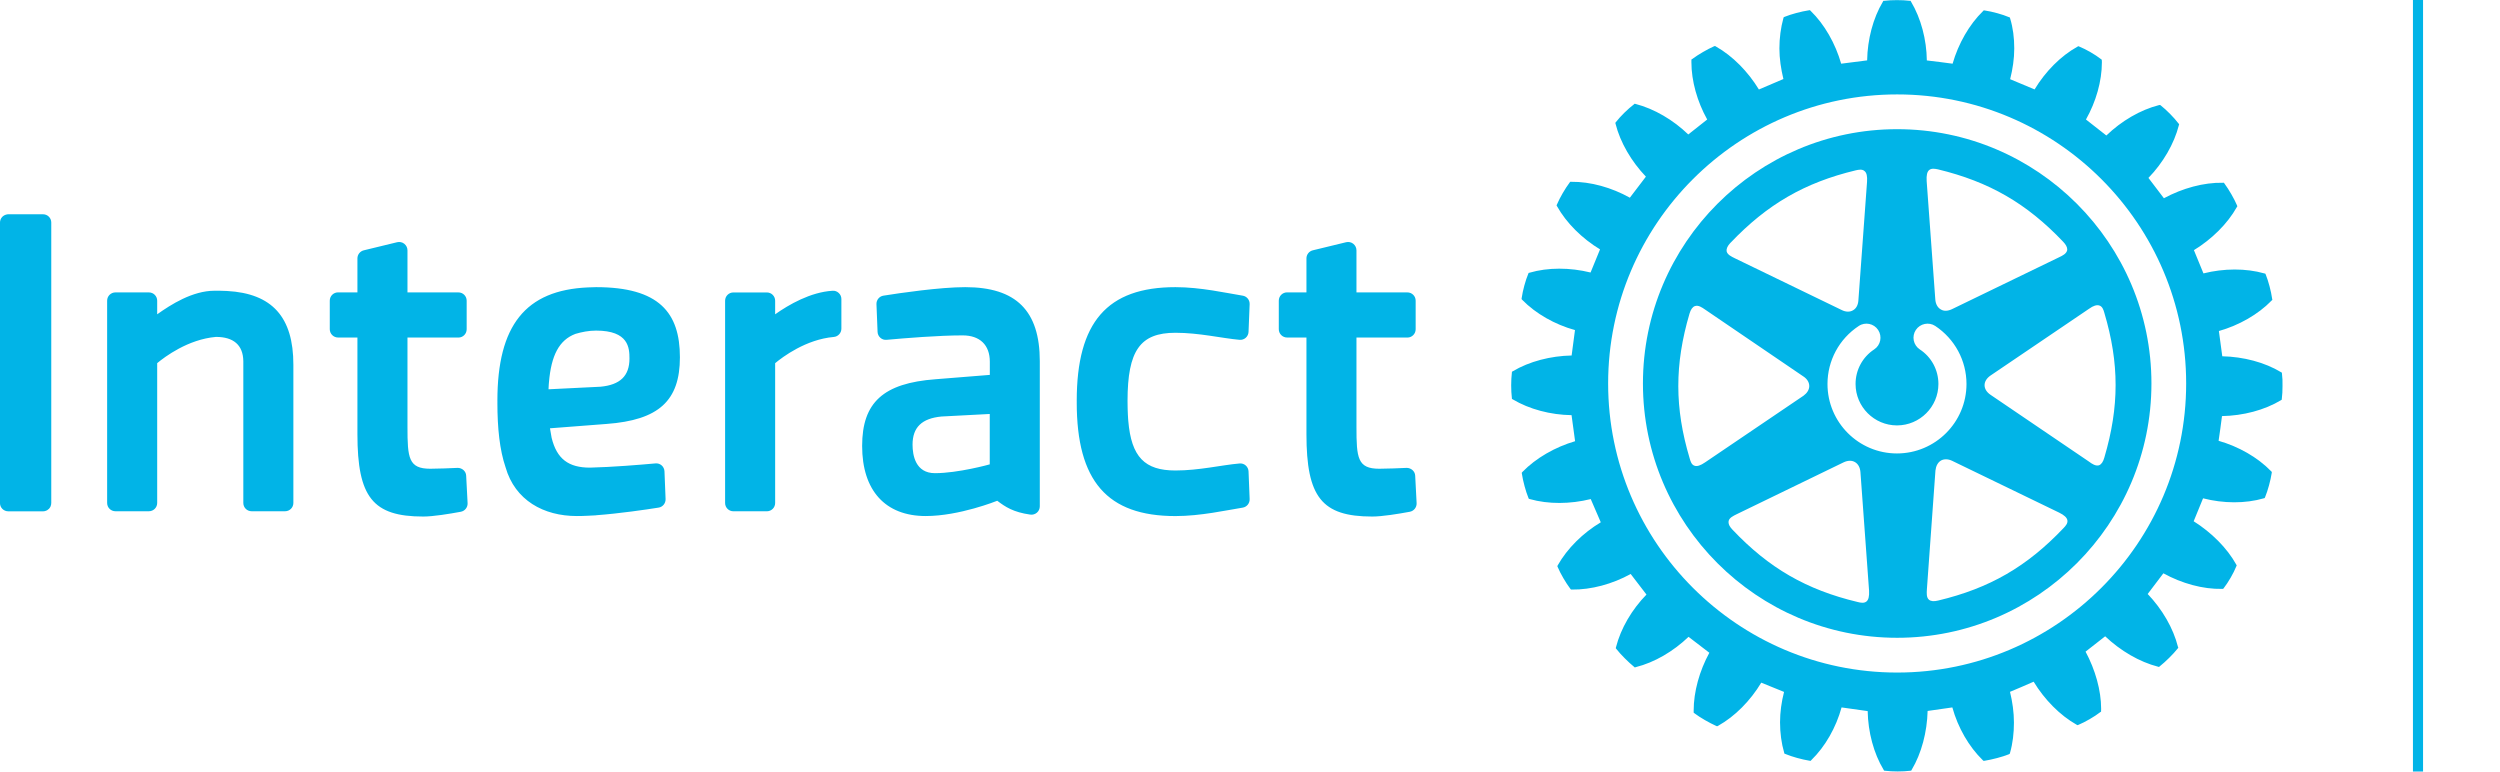
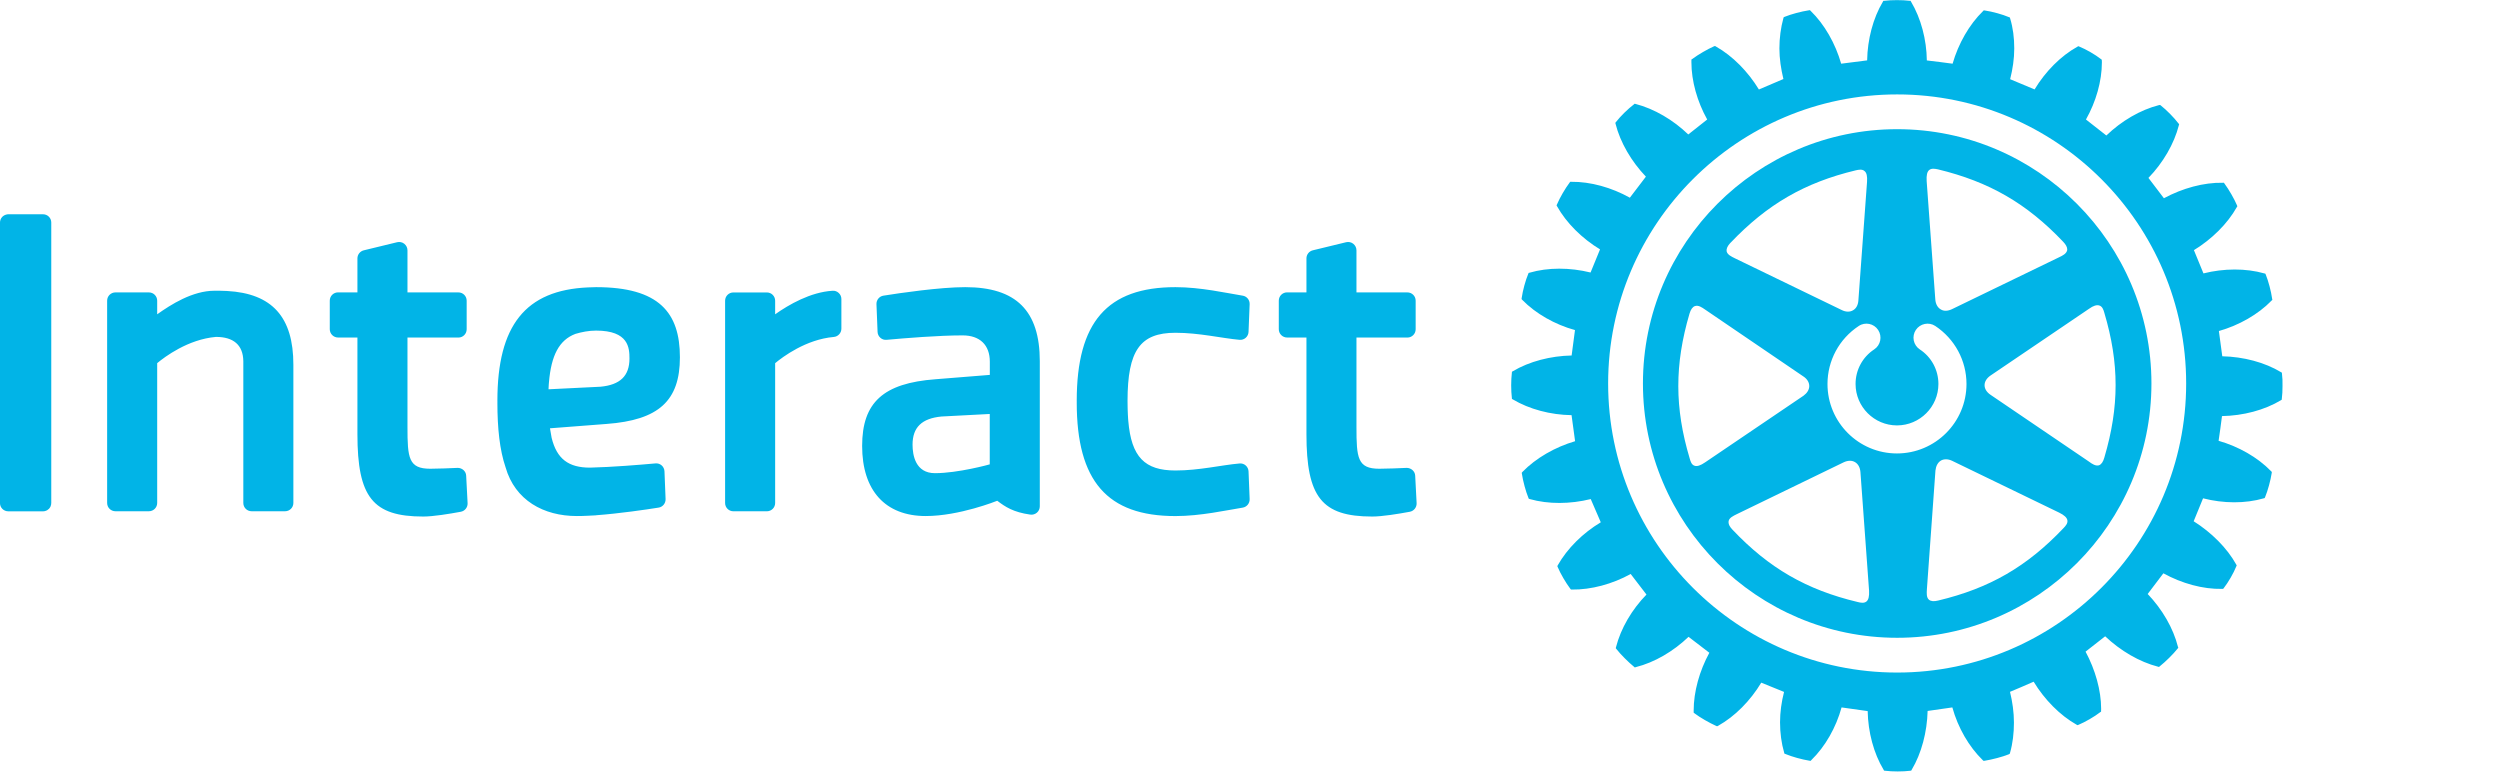
<svg xmlns="http://www.w3.org/2000/svg" version="1.2" viewBox="0 0 699.8 215.96" overflow="visible">
  <path fill="#01B4E7" d="M638.77 104.63l-.02-.3-.23-.14c-4.58-2.78-10.58-4.34-16.46-4.46-.12-.78-.85-6.28-.95-7.07 5.61-1.59 11-4.64 14.77-8.54l.2-.18-.06-.3c-.28-2.09-1.07-5.01-1.79-6.78l-.12-.26-.29-.07c-5.16-1.47-11.34-1.43-17.03 0-.27-.73-2.37-5.79-2.67-6.51 5-3.05 9.39-7.37 12.02-12.06l.14-.22-.11-.29c-.76-1.8-2.28-4.42-3.49-6.06l-.17-.23h-.31c-5.31-.11-11.25 1.51-16.48 4.33-.46-.64-3.87-5.07-4.33-5.69 4.08-4.21 7.19-9.53 8.52-14.75l.08-.29-.2-.22c-1.21-1.6-3.33-3.75-4.92-5l-.22-.16-.3.04c-5.23 1.33-10.53 4.45-14.74 8.51-.65-.49-5.07-3.95-5.71-4.48 2.81-4.97 4.46-10.72 4.46-16.02 0-.14-.03-.71-.03-.71l-.22-.17c-1.63-1.28-4.21-2.76-6.09-3.52l-.26-.1-.23.13c-4.69 2.6-8.99 6.96-12.01 11.97-.76-.29-6.13-2.56-6.84-2.86.71-2.82 1.15-5.72 1.15-8.61 0-2.92-.35-5.79-1.15-8.39l-.07-.27-.29-.11c-1.77-.76-4.61-1.54-6.71-1.85l-.31-.05-.19.2c-3.88 3.76-6.92 9.12-8.54 14.74-.8-.13-6.36-.82-7.21-.91-.07-5.82-1.64-11.79-4.41-16.43l-.14-.26-.29-.01c-2.01-.25-5.05-.25-7.01 0l-.32.01-.14.26c-2.75 4.59-4.3 10.56-4.4 16.41-.81.11-6.46.8-7.27.93-1.62-5.65-4.67-11.03-8.53-14.77l-.22-.22-.32.05c-2.07.31-4.95 1.08-6.73 1.81l-.27.11-.1.27c-.73 2.64-1.12 5.55-1.12 8.49 0 2.84.45 5.76 1.12 8.55-.71.31-6.14 2.64-6.86 2.93-3.04-5-7.35-9.39-12.03-12.03l-.26-.15-.29.1c-1.79.79-4.4 2.29-6.05 3.53l-.26.16v.77c0 5.25 1.63 11.02 4.42 16.02-.61.5-4.69 3.7-5.3 4.19-4.21-4.07-9.52-7.19-14.77-8.55l-.26-.05-.2.19c-1.61 1.21-3.77 3.32-5.01 4.93l-.18.23.07.28c1.31 5.21 4.44 10.54 8.49 14.78-.44.62-4 5.25-4.49 5.89-5.09-2.84-11.01-4.52-16.44-4.45l-.27.01-.18.25c-1.19 1.58-2.69 4.13-3.51 6.07l-.12.25.14.27c2.6 4.66 7 9.02 12.03 12.07-.28.72-2.33 5.74-2.65 6.47-5.77-1.43-11.93-1.45-17.06.05l-.28.07-.1.25c-.76 1.8-1.54 4.64-1.84 6.77l-.04.29.2.23c3.75 3.85 9.13 6.9 14.76 8.46-.12.8-.85 6.35-.94 7.11-5.85.11-11.87 1.66-16.46 4.41l-.25.14-.02.3c-.12 1.01-.19 2.26-.19 3.52 0 1.25.07 2.5.19 3.5l.02.29.25.13c4.6 2.75 10.56 4.33 16.44 4.41.11.8.9 6.51.99 7.29-5.64 1.66-10.98 4.74-14.73 8.59l-.2.24.03.26c.32 2.11 1.1 5.01 1.83 6.76l.11.26.27.09c5.21 1.48 11.36 1.42 17.07 0 .29.72 2.5 5.77 2.81 6.5-5 2.99-9.38 7.32-12.03 12.01l-.13.26.1.26c.77 1.84 2.3 4.45 3.52 6.06l.19.23.26.01c5.38.07 11.31-1.52 16.46-4.36.48.61 3.96 5.14 4.42 5.76-4.05 4.14-7.19 9.45-8.53 14.73l-.07.27.17.23c1.24 1.58 3.37 3.7 4.94 4.98l.23.2.28-.1c5.21-1.3 10.5-4.4 14.76-8.48.65.5 5.15 3.97 5.82 4.46-2.77 5.09-4.39 10.9-4.39 16.18v.59l.26.2c1.57 1.19 4.13 2.65 6.04 3.51l.26.1.28-.13c4.7-2.62 9.04-7.02 12.08-12.08.7.29 5.65 2.29 6.38 2.59-.71 2.79-1.12 5.66-1.12 8.5 0 2.97.39 5.88 1.15 8.49l.07.28.29.11c1.78.76 4.64 1.54 6.74 1.88l.32.04.2-.23c3.89-3.78 6.93-9.16 8.45-14.73.82.13 6.51.94 7.31 1.03.11 5.87 1.69 11.85 4.45 16.41l.13.25.31.04c2.02.26 5.03.26 7.01 0l.29-.04.14-.25c2.73-4.56 4.3-10.55 4.45-16.45.79-.11 6.12-.86 6.92-.99 1.57 5.66 4.63 11 8.52 14.77l.22.19.26-.02c2.12-.34 5-1.09 6.79-1.81l.26-.13.09-.26c.76-2.63 1.1-5.53 1.1-8.49 0-2.87-.41-5.79-1.1-8.61.73-.28 5.9-2.51 6.62-2.84 3.04 5.02 7.37 9.42 12.04 12.05l.23.12.28-.1c1.85-.77 4.48-2.28 6.09-3.54l.23-.14s.02-.62.02-.79c0-5.17-1.64-10.95-4.36-16.01.61-.49 4.88-3.8 5.49-4.3 4.27 4.05 9.58 7.17 14.79 8.51l.28.08.22-.2c1.59-1.25 3.76-3.39 4.99-4.94l.19-.25-.1-.26c-1.3-5.2-4.4-10.52-8.47-14.78.47-.62 3.92-5.15 4.39-5.79 5.16 2.84 11.09 4.48 16.43 4.36h.29l.18-.21c1.27-1.63 2.75-4.18 3.52-6.11l.11-.25-.14-.26c-2.55-4.59-6.91-8.95-11.91-12.1.29-.71 2.33-5.7 2.63-6.42 5.67 1.46 11.82 1.51 17 0l.25-.08.12-.26c.76-1.83 1.53-4.66 1.85-6.75l.03-.29-.22-.22c-3.76-3.89-9.1-6.9-14.68-8.5.12-.78.88-6.13.95-6.92 5.92-.1 11.92-1.68 16.5-4.44l.23-.15.02-.31c.14-.97.19-2.25.19-3.5.04-1.22-.02-2.46-.15-3.44m-107.72 83.63c-44.6 0-80.9-36.3-80.9-80.92 0-44.61 36.3-80.91 80.9-80.91 44.62 0 80.9 36.29 80.9 80.91s-36.29 80.92-80.9 80.92" />
-   <path fill="#01B4E7" d="M531.05 36.16c-39.23 0-71.16 31.94-71.16 71.18 0 39.26 31.93 71.19 71.16 71.19 39.24 0 71.18-31.93 71.18-71.19 0-39.24-31.94-71.18-71.18-71.18M540 47.61c.68-.56 1.6-.38 2.49-.2 14.3 3.46 24.81 9.5 35.05 20.28.73.77 1.12 1.48 1.12 2.12 0 .06-.02.16-.02.25-.22.98-1.31 1.51-2.29 1.97L546.4 86.54c-1.18.56-2.28.61-3.14.07-.88-.5-1.43-1.49-1.53-2.78l-2.42-33.17c-.09-1.59.12-2.56.69-3.05m-55.59 20.33h.02c10.25-10.76 20.73-16.83 35.03-20.26.88-.2 1.83-.37 2.45.2.61.47.82 1.45.71 3.04l-2.42 33.17c-.08 1.27-.61 2.28-1.51 2.77-.87.52-2.01.5-3.14-.07L485.63 72.3c-.98-.49-2.12-1-2.32-1.99-.09-.67.24-1.47 1.1-2.37m-7.11 61.48c-1.3.89-2.26 1.21-2.99.94-.82-.28-1.09-1.18-1.34-2.06-4.23-14.13-4.23-26.25-.05-40.49.36-1.22.87-1.9 1.52-2.13.96-.34 1.96.36 2.86.98l27.51 18.72c1.04.68 1.64 1.65 1.64 2.69 0 1-.6 1.96-1.6 2.69l-27.55 18.66zm45.16 38.95c-.66.53-1.57.37-2.48.14-14.29-3.41-24.81-9.46-35.03-20.25-.74-.77-1.1-1.45-1.1-2.06 0-.11 0-.17.02-.3.14-.94 1.3-1.49 2.26-1.96l29.95-14.53c1.17-.55 2.3-.58 3.18-.05.86.51 1.4 1.48 1.51 2.75l2.42 33.24c.08 1.57-.15 2.54-.73 3.02m8.53-41.44c-10.73 0-19.44-8.72-19.44-19.44 0-6.54 3.26-12.62 8.75-16.24 1.8-1.21 4.24-.69 5.43 1.11 1.19 1.81.71 4.25-1.1 5.44a11.533 11.533 0 00-5.22 9.69c0 6.38 5.21 11.59 11.59 11.59 6.4 0 11.6-5.21 11.6-11.59 0-3.92-1.94-7.55-5.22-9.69a3.92 3.92 0 01-1.1-5.44c1.19-1.79 3.63-2.31 5.43-1.12 5.46 3.62 8.75 9.69 8.75 16.25-.01 10.73-8.74 19.44-19.47 19.44m46.59 20.94c-10.2 10.74-20.65 16.79-35.03 20.23-1.22.31-2.06.21-2.59-.22-.75-.63-.65-1.89-.58-2.98l2.39-33.19c.15-1.29.66-2.27 1.57-2.81.88-.47 2.01-.44 3.12.1l29.95 14.5c1.4.69 2.15 1.37 2.29 2.12.16.84-.45 1.57-1.12 2.25m10.1-62.34c.81.27 1.13 1.16 1.37 2.05 4.2 14.14 4.2 26.24 0 40.49-.34 1.22-.83 1.9-1.48 2.17-.94.29-1.97-.38-2.83-1.03l-27.54-18.69c-1.06-.71-1.68-1.67-1.68-2.7 0-1.01.6-1.97 1.68-2.71l27.54-18.66c1.24-.9 2.21-1.18 2.94-.92M128.07 130.97c-1.88.08-5.39.24-7.62.24-6.08 0-6.39-2.99-6.39-11.67V94.49h14.25c1.29 0 2.32-1.04 2.32-2.33v-7.99c0-1.29-1.03-2.32-2.32-2.32h-14.25V70.07c0-.73-.34-1.39-.9-1.84-.56-.44-1.29-.59-1.98-.43l-9.35 2.27a2.334 2.334 0 00-1.78 2.27v9.5h-5.41c-1.29 0-2.33 1.03-2.33 2.32v7.99c0 1.29 1.04 2.33 2.33 2.33h5.41v27.02c0 17.67 4.3 23.09 18.42 23.09 2.8 0 7.28-.74 10.53-1.34a2.334 2.334 0 001.89-2.4l-.4-7.7c-.05-1.26-1.16-2.21-2.42-2.18M63.53 81.45c-.17-.03-.71-.05-1.81-.06-.16 0-.31-.01-.48-.01v.01c-.35-.01-.74-.01-1.17-.01-6.2 0-12.27 3.9-16.07 6.6v-3.81c0-1.29-1.04-2.32-2.33-2.32h-9.35c-1.29 0-2.33 1.03-2.33 2.32v56.62c0 1.29 1.04 2.32 2.33 2.32h9.35c1.29 0 2.33-1.03 2.33-2.32v-39.14c2.11-1.76 8.64-6.66 16.42-7.34.03-.01.05-.01.08-.02v.02c4.79 0 7.56 2.22 7.61 6.81v39.67c0 1.29 1.04 2.32 2.33 2.32h9.35c1.29 0 2.33-1.03 2.33-2.32v-38.68c.01-13.35-5.93-19.97-18.59-20.66M12.03 59.98H2.32c-.08 0-.15.02-.23.02l-.01-.02c-.05.01-.08.03-.13.04-.21.04-.42.1-.61.19-.07.03-.13.07-.19.1-.19.11-.37.24-.52.4-.04.04-.07.08-.11.13-.14.17-.27.37-.36.59-.01.03-.01.07-.02.1-.1.23-.14.49-.14.75 0 .01-.01.01-.01.02V140.81c0 1.3 1.04 2.32 2.34 2.32h9.71c.08 0 .15-.01.23-.02l.01.02c.04 0 .07-.02.12-.03.21-.04.42-.1.61-.19.07-.02.13-.06.19-.09.19-.12.36-.25.51-.4.04-.05.07-.09.11-.13.14-.17.27-.37.36-.59.01-.02.01-.06.02-.1.1-.23.14-.49.14-.76l.01-.01V62.31a2.299 2.299 0 00-2.32-2.33M329.02 93.15c6.66 0 12.85 1.51 17.92 1.97.64.07 1.28-.14 1.76-.56.47-.41.76-1.01.79-1.65l.31-7.77c.04-1.18-.8-2.21-1.96-2.38-4.53-.73-11.76-2.38-18.81-2.38-19.11 0-27.63 9.81-27.63 31.81 0 .16 0 .31.01.47h-.01c0 21.99 8.52 31.8 27.63 31.8 7.05 0 14.28-1.64 18.81-2.36 1.16-.18 2-1.21 1.96-2.39l-.31-7.77a2.34 2.34 0 00-.79-1.65c-.48-.43-1.12-.62-1.76-.55-5.08.44-11.26 1.96-17.92 1.96-8.56 0-12.34-3.75-13.19-13.89-.01-.2-.04-.4-.05-.61-.02-.38-.05-.79-.07-1.21-.02-.42-.04-.85-.05-1.31-.02-.29-.02-.61-.02-.91-.01-.52-.02-1.03-.02-1.57.01-14.07 3.52-19.05 13.4-19.05M393.71 130.97c-1.89.08-5.39.24-7.62.24-6.08 0-6.39-2.99-6.39-11.67V94.49h14.25c1.29 0 2.32-1.04 2.32-2.33v-7.99c0-1.29-1.03-2.32-2.32-2.32H379.7V70.07c0-.73-.34-1.39-.9-1.84-.56-.44-1.29-.59-1.98-.43l-9.35 2.27a2.325 2.325 0 00-1.77 2.27v9.5h-5.41c-1.29 0-2.33 1.03-2.33 2.32v7.99c0 1.29 1.04 2.33 2.33 2.33h5.41v27.02c0 17.67 4.3 23.09 18.42 23.09 2.8 0 7.29-.74 10.53-1.34a2.343 2.343 0 001.89-2.4l-.4-7.7c-.05-1.26-1.18-2.21-2.43-2.18M270.19 80.38c-7.05 0-18.35 1.65-22.89 2.38-1.16.17-2 1.2-1.96 2.38l.31 7.77c.02.64.32 1.24.79 1.65.48.43 1.12.63 1.76.56 5.07-.46 14.58-1.24 21.25-1.24 4.84 0 7.62 2.69 7.62 7.37v3.69l-15.22 1.22c-14.58 1.09-20.52 6.48-20.52 18.67 0 12.49 6.49 19.62 17.81 19.62 9.39 0 19.92-4.24 20.01-4.28 2.25 1.72 4.51 3.21 9.26 3.88.66.09 1.34-.11 1.85-.55.5-.43.8-1.08.8-1.76v-40.63c0-14.13-6.62-20.73-20.87-20.73m6.87 49.6c-.1.04-8.88 2.47-15.35 2.47-5.45 0-6.27-5.03-6.27-7.99 0-4.84 2.61-7.35 8.1-7.87l13.51-.71v14.1h.01zM190.32 100.01c0-12.48-5.82-19.63-23.47-19.63-.8 0-1.54.04-2.26.07-17.49.77-25.36 10.64-25.36 31.73 0 .17.01.32.01.47h-.01c0 7.23.64 13.31 2.28 18.13 2.65 9.29 10.68 13.67 19.95 13.67.94 0 1.97-.02 3.04-.08.77-.02 1.55-.06 2.36-.12v-.02c6.49-.48 14-1.58 17.49-2.14 1.16-.17 2-1.21 1.96-2.39l-.31-7.77c-.02-.62-.32-1.25-.79-1.66-.48-.42-1.12-.62-1.76-.55-4.37.39-12.01 1.03-18.3 1.18-5.98 0-9.29-2.41-10.74-8.36l-.46-2.65 15.85-1.22c14.58-1.08 20.52-6.47 20.52-18.66m-36.78 8.96c.02-.46.05-.91.07-1.35l.05-.57c.63-7.59 2.86-11.87 7.41-13.59 1.73-.51 3.7-.92 5.78-.92 9.16 0 9.35 4.87 9.35 7.84 0 4.84-2.61 7.35-8.1 7.87l-14.56.72zM233.05 81.39c-6.18.37-12.27 3.9-16.07 6.59v-3.8c0-1.29-1.04-2.32-2.33-2.32h-9.35c-1.29 0-2.33 1.03-2.33 2.32v56.62c0 1.29 1.04 2.32 2.33 2.32h9.35c1.29 0 2.33-1.03 2.33-2.32v-39.14c2.11-1.76 8.64-6.66 16.42-7.34 1.19-.1 2.12-1.11 2.12-2.32v-8.3c0-.65-.26-1.25-.74-1.69-.46-.44-1.1-.68-1.73-.62M675.43 0h2.83v215.96h-2.83z" />
+   <path fill="#01B4E7" d="M531.05 36.16c-39.23 0-71.16 31.94-71.16 71.18 0 39.26 31.93 71.19 71.16 71.19 39.24 0 71.18-31.93 71.18-71.19 0-39.24-31.94-71.18-71.18-71.18M540 47.61c.68-.56 1.6-.38 2.49-.2 14.3 3.46 24.81 9.5 35.05 20.28.73.77 1.12 1.48 1.12 2.12 0 .06-.02.16-.02.25-.22.98-1.31 1.51-2.29 1.97L546.4 86.54c-1.18.56-2.28.61-3.14.07-.88-.5-1.43-1.49-1.53-2.78l-2.42-33.17c-.09-1.59.12-2.56.69-3.05m-55.59 20.33h.02c10.25-10.76 20.73-16.83 35.03-20.26.88-.2 1.83-.37 2.45.2.61.47.82 1.45.71 3.04l-2.42 33.17c-.08 1.27-.61 2.28-1.51 2.77-.87.52-2.01.5-3.14-.07L485.63 72.3c-.98-.49-2.12-1-2.32-1.99-.09-.67.24-1.47 1.1-2.37m-7.11 61.48c-1.3.89-2.26 1.21-2.99.94-.82-.28-1.09-1.18-1.34-2.06-4.23-14.13-4.23-26.25-.05-40.49.36-1.22.87-1.9 1.52-2.13.96-.34 1.96.36 2.86.98l27.51 18.72c1.04.68 1.64 1.65 1.64 2.69 0 1-.6 1.96-1.6 2.69l-27.55 18.66zm45.16 38.95c-.66.53-1.57.37-2.48.14-14.29-3.41-24.81-9.46-35.03-20.25-.74-.77-1.1-1.45-1.1-2.06 0-.11 0-.17.02-.3.14-.94 1.3-1.49 2.26-1.96l29.95-14.53c1.17-.55 2.3-.58 3.18-.05.86.51 1.4 1.48 1.51 2.75l2.42 33.24c.08 1.57-.15 2.54-.73 3.02m8.53-41.44c-10.73 0-19.44-8.72-19.44-19.44 0-6.54 3.26-12.62 8.75-16.24 1.8-1.21 4.24-.69 5.43 1.11 1.19 1.81.71 4.25-1.1 5.44a11.533 11.533 0 00-5.22 9.69c0 6.38 5.21 11.59 11.59 11.59 6.4 0 11.6-5.21 11.6-11.59 0-3.92-1.94-7.55-5.22-9.69a3.92 3.92 0 01-1.1-5.44c1.19-1.79 3.63-2.31 5.43-1.12 5.46 3.62 8.75 9.69 8.75 16.25-.01 10.73-8.74 19.44-19.47 19.44m46.59 20.94c-10.2 10.74-20.65 16.79-35.03 20.23-1.22.31-2.06.21-2.59-.22-.75-.63-.65-1.89-.58-2.98l2.39-33.19c.15-1.29.66-2.27 1.57-2.81.88-.47 2.01-.44 3.12.1l29.95 14.5c1.4.69 2.15 1.37 2.29 2.12.16.84-.45 1.57-1.12 2.25m10.1-62.34c.81.27 1.13 1.16 1.37 2.05 4.2 14.14 4.2 26.24 0 40.49-.34 1.22-.83 1.9-1.48 2.17-.94.29-1.97-.38-2.83-1.03l-27.54-18.69c-1.06-.71-1.68-1.67-1.68-2.7 0-1.01.6-1.97 1.68-2.71l27.54-18.66c1.24-.9 2.21-1.18 2.94-.92M128.07 130.97c-1.88.08-5.39.24-7.62.24-6.08 0-6.39-2.99-6.39-11.67V94.49h14.25c1.29 0 2.32-1.04 2.32-2.33v-7.99c0-1.29-1.03-2.32-2.32-2.32h-14.25V70.07c0-.73-.34-1.39-.9-1.84-.56-.44-1.29-.59-1.98-.43l-9.35 2.27a2.334 2.334 0 00-1.78 2.27v9.5h-5.41c-1.29 0-2.33 1.03-2.33 2.32v7.99c0 1.29 1.04 2.33 2.33 2.33h5.41v27.02c0 17.67 4.3 23.09 18.42 23.09 2.8 0 7.28-.74 10.53-1.34a2.334 2.334 0 001.89-2.4l-.4-7.7c-.05-1.26-1.16-2.21-2.42-2.18M63.53 81.45c-.17-.03-.71-.05-1.81-.06-.16 0-.31-.01-.48-.01v.01c-.35-.01-.74-.01-1.17-.01-6.2 0-12.27 3.9-16.07 6.6v-3.81c0-1.29-1.04-2.32-2.33-2.32h-9.35c-1.29 0-2.33 1.03-2.33 2.32v56.62c0 1.29 1.04 2.32 2.33 2.32h9.35c1.29 0 2.33-1.03 2.33-2.32v-39.14c2.11-1.76 8.64-6.66 16.42-7.34.03-.01.05-.01.08-.02v.02c4.79 0 7.56 2.22 7.61 6.81v39.67c0 1.29 1.04 2.32 2.33 2.32h9.35c1.29 0 2.33-1.03 2.33-2.32v-38.68c.01-13.35-5.93-19.97-18.59-20.66M12.03 59.98H2.32c-.08 0-.15.02-.23.02l-.01-.02c-.05.01-.08.03-.13.04-.21.04-.42.1-.61.19-.07.03-.13.07-.19.1-.19.11-.37.24-.52.4-.04.04-.07.08-.11.13-.14.17-.27.37-.36.59-.01.03-.01.07-.02.1-.1.23-.14.49-.14.75 0 .01-.01.01-.01.02V140.81c0 1.3 1.04 2.32 2.34 2.32h9.71c.08 0 .15-.01.23-.02l.01.02c.04 0 .07-.02.12-.03.21-.04.42-.1.61-.19.07-.02.13-.06.19-.09.19-.12.36-.25.51-.4.04-.05.07-.09.11-.13.14-.17.27-.37.36-.59.01-.02.01-.06.02-.1.1-.23.14-.49.14-.76l.01-.01V62.31a2.299 2.299 0 00-2.32-2.33M329.02 93.15c6.66 0 12.85 1.51 17.92 1.97.64.07 1.28-.14 1.76-.56.47-.41.76-1.01.79-1.65l.31-7.77c.04-1.18-.8-2.21-1.96-2.38-4.53-.73-11.76-2.38-18.81-2.38-19.11 0-27.63 9.81-27.63 31.81 0 .16 0 .31.01.47h-.01c0 21.99 8.52 31.8 27.63 31.8 7.05 0 14.28-1.64 18.81-2.36 1.16-.18 2-1.21 1.96-2.39l-.31-7.77a2.34 2.34 0 00-.79-1.65c-.48-.43-1.12-.62-1.76-.55-5.08.44-11.26 1.96-17.92 1.96-8.56 0-12.34-3.75-13.19-13.89-.01-.2-.04-.4-.05-.61-.02-.38-.05-.79-.07-1.21-.02-.42-.04-.85-.05-1.31-.02-.29-.02-.61-.02-.91-.01-.52-.02-1.03-.02-1.57.01-14.07 3.52-19.05 13.4-19.05M393.71 130.97c-1.89.08-5.39.24-7.62.24-6.08 0-6.39-2.99-6.39-11.67V94.49h14.25c1.29 0 2.32-1.04 2.32-2.33v-7.99c0-1.29-1.03-2.32-2.32-2.32H379.7V70.07c0-.73-.34-1.39-.9-1.84-.56-.44-1.29-.59-1.98-.43l-9.35 2.27a2.325 2.325 0 00-1.77 2.27v9.5h-5.41c-1.29 0-2.33 1.03-2.33 2.32v7.99c0 1.29 1.04 2.33 2.33 2.33h5.41v27.02c0 17.67 4.3 23.09 18.42 23.09 2.8 0 7.29-.74 10.53-1.34a2.343 2.343 0 001.89-2.4l-.4-7.7c-.05-1.26-1.18-2.21-2.43-2.18M270.19 80.38c-7.05 0-18.35 1.65-22.89 2.38-1.16.17-2 1.2-1.96 2.38l.31 7.77c.02.64.32 1.24.79 1.65.48.43 1.12.63 1.76.56 5.07-.46 14.58-1.24 21.25-1.24 4.84 0 7.62 2.69 7.62 7.37v3.69l-15.22 1.22c-14.58 1.09-20.52 6.48-20.52 18.67 0 12.49 6.49 19.62 17.81 19.62 9.39 0 19.92-4.24 20.01-4.28 2.25 1.72 4.51 3.21 9.26 3.88.66.09 1.34-.11 1.85-.55.5-.43.8-1.08.8-1.76v-40.63c0-14.13-6.62-20.73-20.87-20.73m6.87 49.6c-.1.04-8.88 2.47-15.35 2.47-5.45 0-6.27-5.03-6.27-7.99 0-4.84 2.61-7.35 8.1-7.87l13.51-.71v14.1h.01zM190.32 100.01c0-12.48-5.82-19.63-23.47-19.63-.8 0-1.54.04-2.26.07-17.49.77-25.36 10.64-25.36 31.73 0 .17.01.32.01.47h-.01c0 7.23.64 13.31 2.28 18.13 2.65 9.29 10.68 13.67 19.95 13.67.94 0 1.97-.02 3.04-.08.77-.02 1.55-.06 2.36-.12v-.02c6.49-.48 14-1.58 17.49-2.14 1.16-.17 2-1.21 1.96-2.39l-.31-7.77c-.02-.62-.32-1.25-.79-1.66-.48-.42-1.12-.62-1.76-.55-4.37.39-12.01 1.03-18.3 1.18-5.98 0-9.29-2.41-10.74-8.36l-.46-2.65 15.85-1.22c14.58-1.08 20.52-6.47 20.52-18.66m-36.78 8.96c.02-.46.05-.91.07-1.35l.05-.57c.63-7.59 2.86-11.87 7.41-13.59 1.73-.51 3.7-.92 5.78-.92 9.16 0 9.35 4.87 9.35 7.84 0 4.84-2.61 7.35-8.1 7.87l-14.56.72zM233.05 81.39c-6.18.37-12.27 3.9-16.07 6.59v-3.8c0-1.29-1.04-2.32-2.33-2.32h-9.35c-1.29 0-2.33 1.03-2.33 2.32v56.62c0 1.29 1.04 2.32 2.33 2.32h9.35c1.29 0 2.33-1.03 2.33-2.32v-39.14c2.11-1.76 8.64-6.66 16.42-7.34 1.19-.1 2.12-1.11 2.12-2.32v-8.3c0-.65-.26-1.25-.74-1.69-.46-.44-1.1-.68-1.73-.62" />
</svg>
